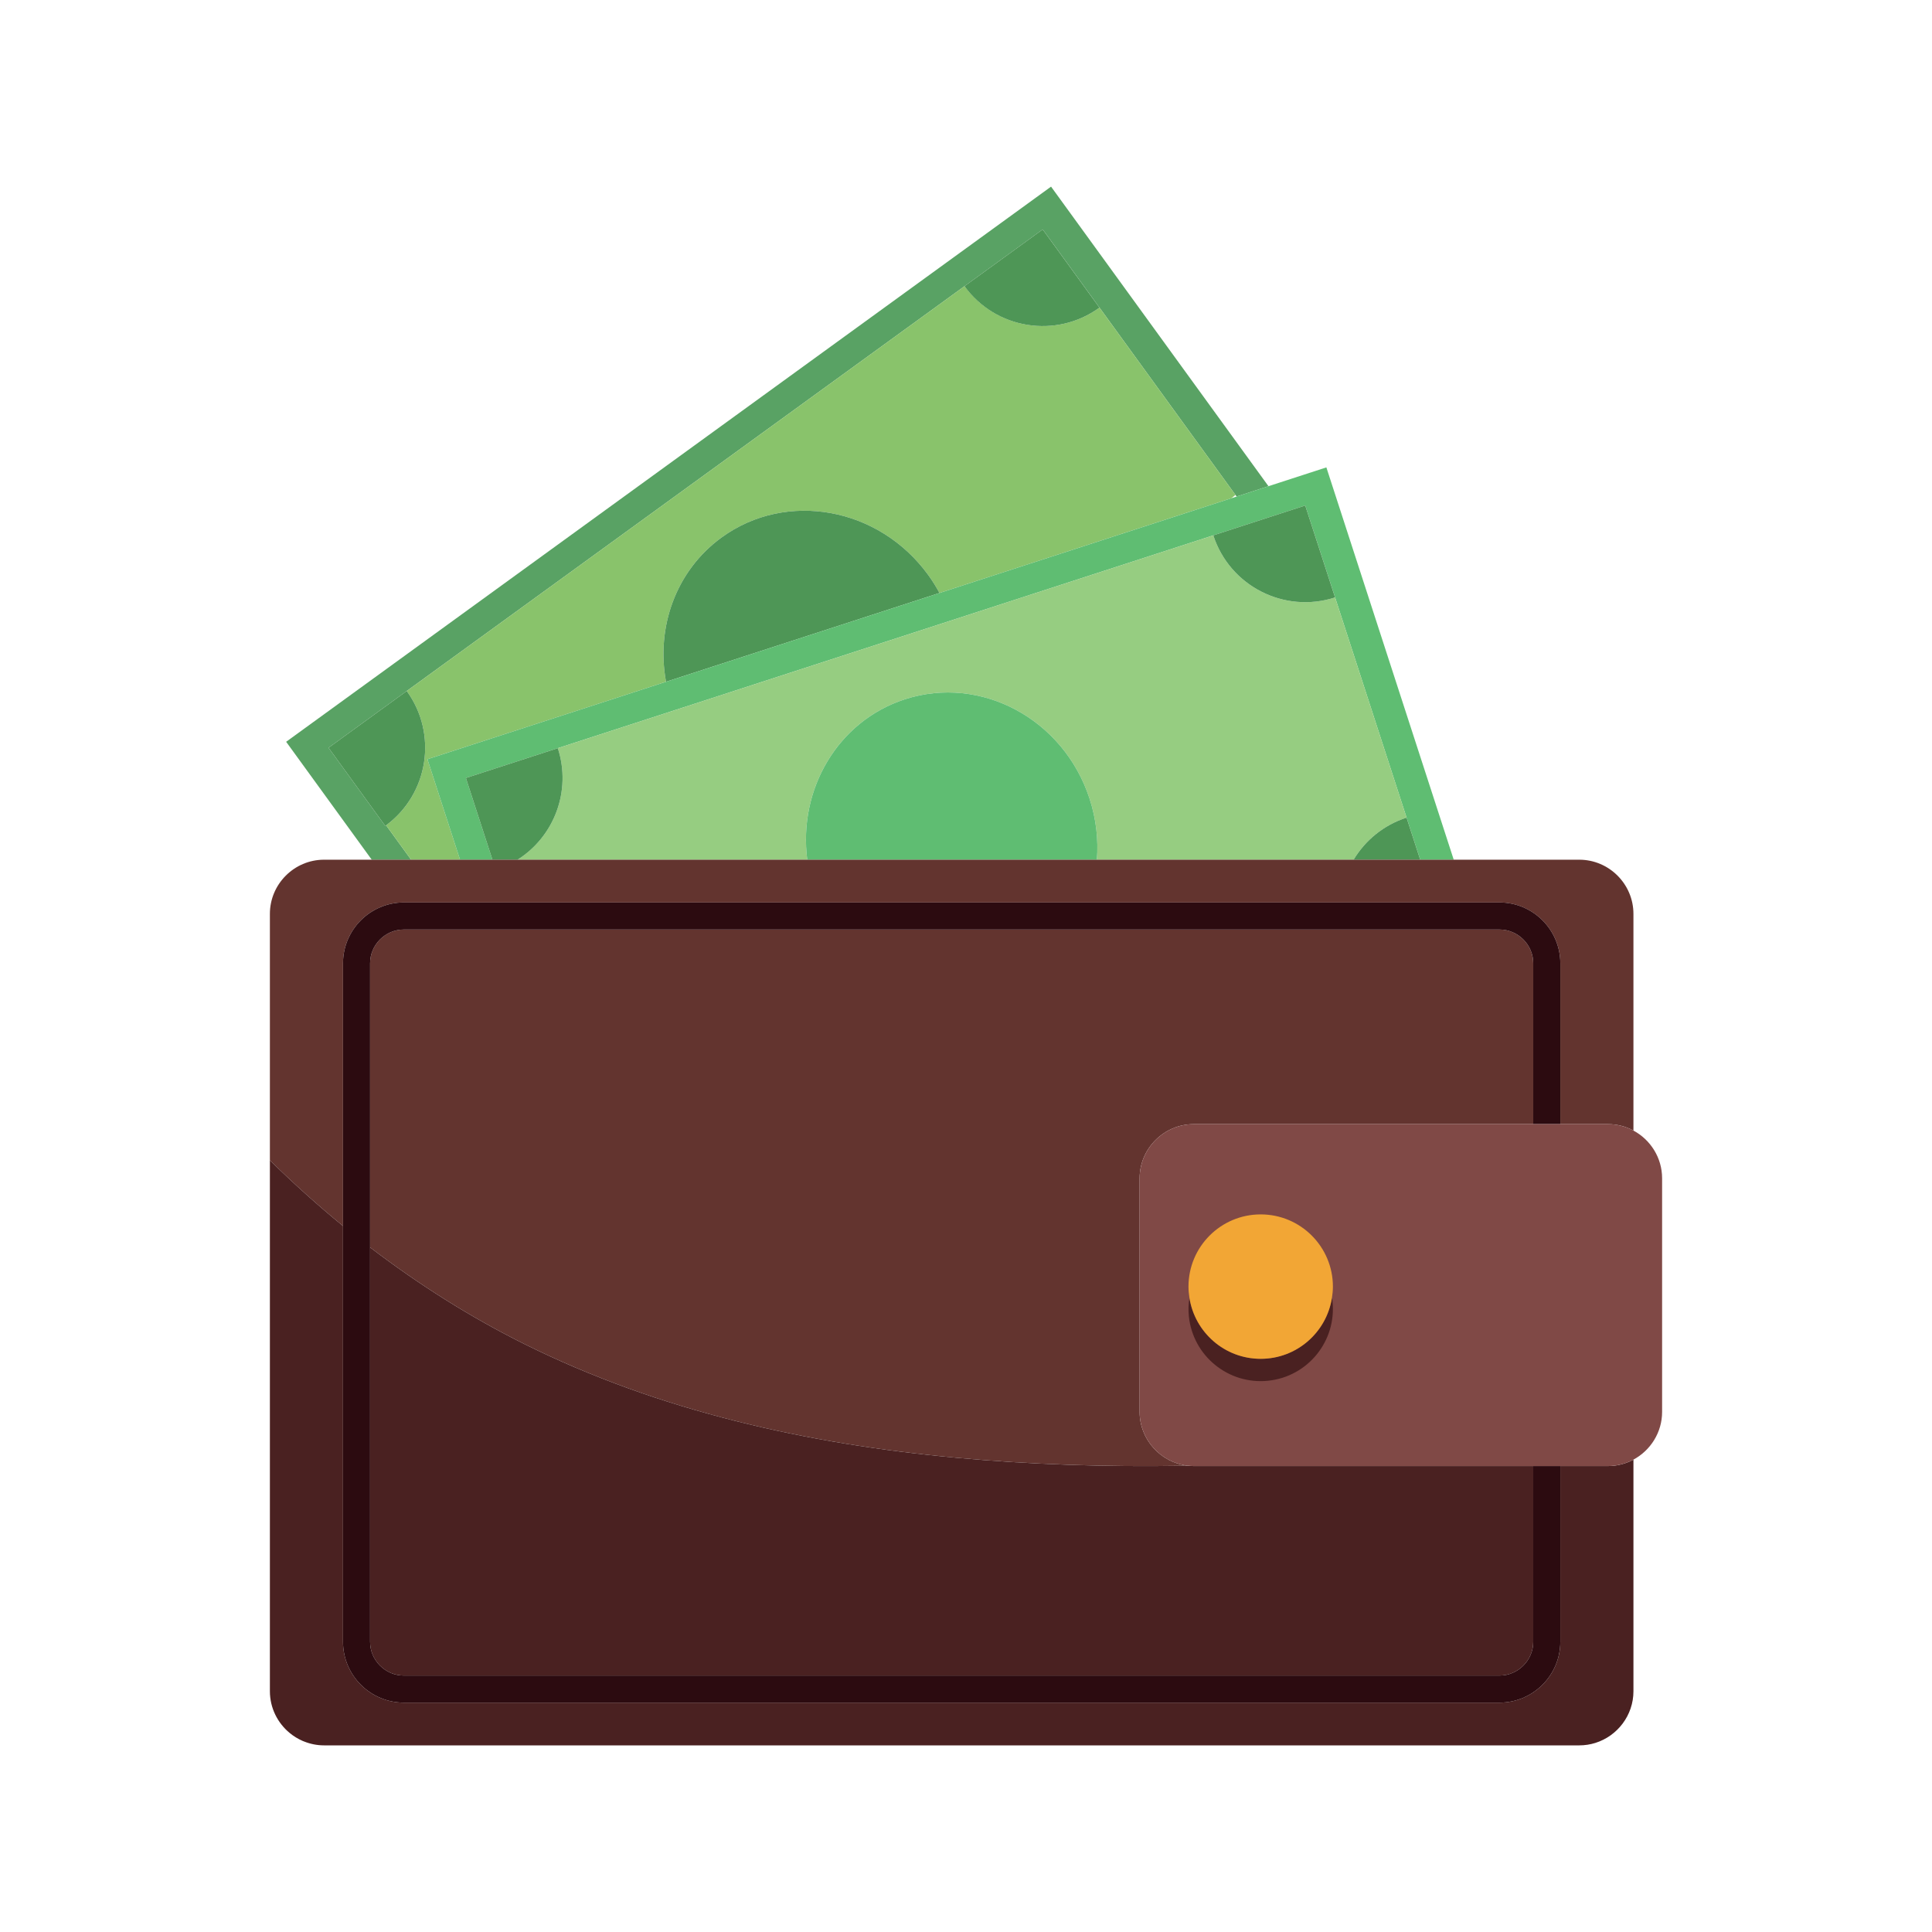
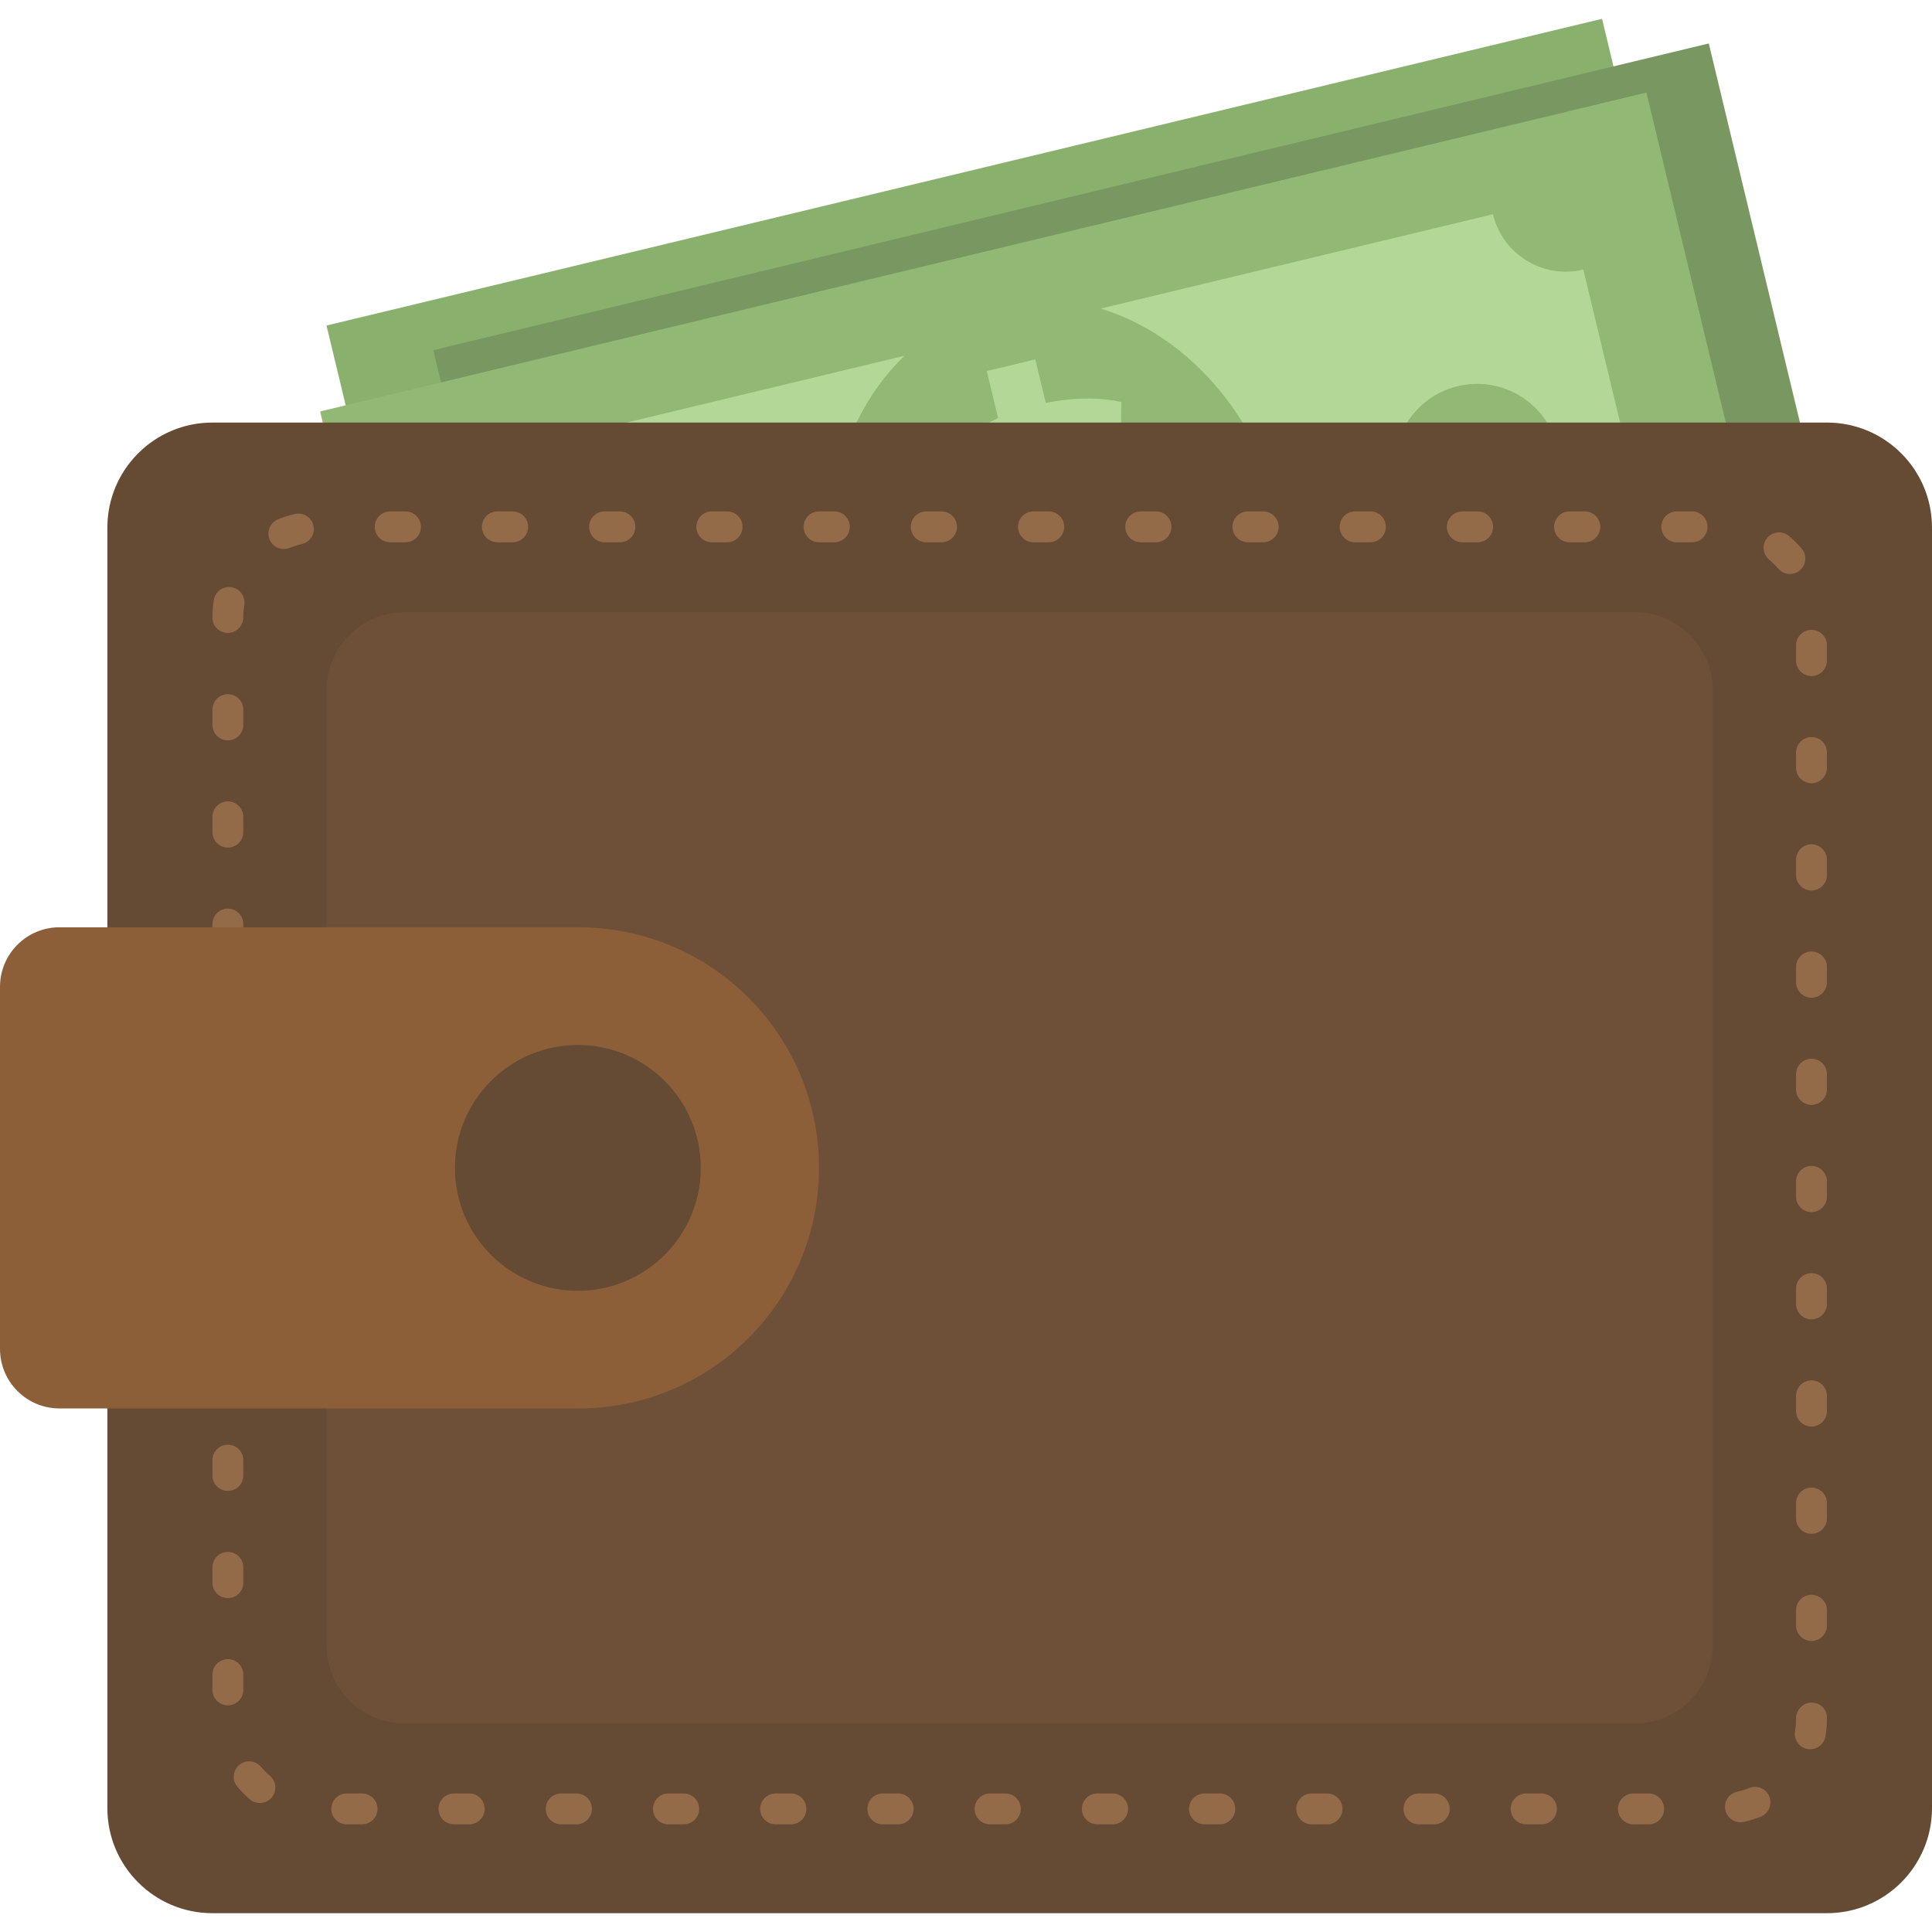
- <svg xmlns="http://www.w3.org/2000/svg" version="1.1" id="Capa_1" x="0px" y="0px" viewBox="0 0 425.197 425.198" style="enable-background:new 0 0 425.197 425.198;" xml:space="preserve">
-   <path style="fill:#59A264;" d="M84.98,181.634c-0.063,0.047-0.118,0.101-0.182,0.147l-12.492-17.212l17.212-12.493L229.487,50.489  l42.668,58.789l7.012-2.276l-47.849-65.928L62.976,163.254l18.836,25.952h8.663L84.98,181.634z" />
-   <path style="fill:#89C36B;" d="M241.835,67.502c-0.002,0.001-0.004,0.003-0.007,0.004l0.145,0.2  c-9.412,6.831-22.533,4.816-29.489-4.452c-0.093-0.071-0.181-0.15-0.256-0.239l-122.71,89.061c6.853,9.443,4.806,22.62-4.538,29.558  l5.496,7.572h10.772l-7.179-22.113l52.514-17.048c-2.215-11.954,2.12-24.421,12.253-31.776c14.268-10.355,34.615-6.653,45.446,8.271  c0.931,1.284,1.755,2.61,2.486,3.966l64.258-20.861c0.291-0.235,0.568-0.482,0.875-0.705l0.247,0.341l0.008-0.003L241.835,67.502z" />
-   <path style="fill:#4E9656;" d="M158.835,118.269c-10.133,7.354-14.467,19.822-12.253,31.776l60.185-19.539  c-0.731-1.356-1.555-2.683-2.486-3.966C193.45,111.616,173.103,107.913,158.835,118.269z" />
-   <path style="fill:#4E9656;" d="M89.518,152.076l-17.212,12.493l12.492,17.212c0.064-0.046,0.119-0.1,0.182-0.147  C94.324,174.696,96.371,161.519,89.518,152.076z" />
-   <path style="fill:#4E9656;" d="M241.973,67.706L229.48,50.493l-17.212,12.493C219.167,72.492,232.467,74.605,241.973,67.706z" />
-   <polygon style="fill:#5FBD72;" points="272.147,109.28 271.026,109.645 206.767,130.506 146.583,150.044 94.069,167.093   101.248,189.206 108.374,189.206 102.536,171.224 102.758,171.152 267.026,117.823 267.026,117.823 287.255,111.256   287.262,111.254 312.569,189.206 319.941,189.206 291.91,102.864 279.167,107.002 272.155,109.278 " />
-   <path style="fill:#96CD81;" d="M309.633,180.187c0.002-0.001,0.004-0.003,0.007-0.004l-15.931-49.07c-0.002,0-0.005,0-0.008,0.001  l0.121,0.372c-11.172,3.627-23.169-2.489-26.796-13.661L122.63,164.701v0l0.134-0.044c3.067,9.446-0.833,19.481-8.865,24.549h63.763  c-2.011-15.492,6.707-30.508,21.471-35.301c16.768-5.444,34.977,4.361,40.671,21.9c1.453,4.475,1.945,9.021,1.602,13.401h56.499  c2.549-4.238,6.575-7.614,11.648-9.261L309.633,180.187z" />
-   <path style="fill:#5FBD72;" d="M239.805,175.805c-5.694-17.539-23.903-27.343-40.671-21.9  c-14.764,4.793-23.482,19.809-21.471,35.301h63.744C241.75,184.826,241.258,180.28,239.805,175.805z" />
-   <path style="fill:#4E9656;" d="M122.765,164.657l-20.007,6.495l-0.222,0.072l5.838,17.982h5.527  C121.931,184.139,125.831,174.103,122.765,164.657z" />
-   <path style="fill:#4E9656;" d="M297.906,189.206h14.655l-3.007-9.261C304.481,181.592,300.455,184.968,297.906,189.206z" />
-   <path style="fill:#4E9656;" d="M293.822,131.485l-6.567-20.229l-20.229,6.567v0C270.653,128.995,282.65,135.112,293.822,131.485z" />
-   <path style="fill:#63342F;" d="M347.569,189.206H71.318c-6.556,0-11.919,5.364-11.919,11.92v54.339c0,0,0,0,0,0v-0.104  c5.135,5.054,10.507,9.886,16.09,14.456v-57.819c-0.001-3.683,1.512-7.043,3.929-9.455c2.412-2.417,5.772-3.93,9.456-3.929h241.14  c3.683-0.001,7.043,1.512,9.455,3.929c2.417,2.412,3.93,5.772,3.929,9.455v35.404h10.482c2.025,0,3.935,0.514,5.609,1.415v-47.69  C359.489,194.57,354.125,189.206,347.569,189.206z" />
-   <path style="fill:#63342F;" d="M335.254,206.756c-1.359-1.355-3.201-2.183-5.241-2.184H88.874c-2.04,0.001-3.882,0.828-5.241,2.184  c-1.355,1.359-2.183,3.201-2.184,5.241v62.524c10.694,8.173,22.097,15.382,34.069,21.329c29.617,14.712,62.265,21.954,95.041,24.98  c16.398,1.514,32.904,2.021,49.367,1.767c0.494-0.008,0.989-0.017,1.483-0.025c-5.939-0.663-10.599-5.732-10.599-11.841V259.32  c0-6.556,5.364-11.919,11.919-11.919h74.708v-35.404C337.437,209.958,336.61,208.115,335.254,206.756z" />
-   <path style="fill:#4A2121;" d="M210.559,320.831c-32.776-3.026-65.424-10.268-95.041-24.98  c-11.972-5.947-23.375-13.156-34.069-21.329v86.811c0.001,2.04,0.828,3.882,2.184,5.241c1.359,1.355,3.201,2.183,5.241,2.184h241.14  c2.04-0.001,3.882-0.828,5.241-2.184c1.355-1.359,2.183-3.201,2.184-5.241v-38.681H262.73c-0.447,0-0.887-0.03-1.321-0.078  c-0.494,0.008-0.989,0.017-1.483,0.025C243.463,322.852,226.957,322.345,210.559,320.831z" />
-   <path style="fill:#4A2121;" d="M343.398,322.652v38.681c0.001,3.683-1.512,7.043-3.929,9.455c-2.412,2.417-5.773,3.93-9.455,3.929  H88.874c-3.683,0.001-7.043-1.513-9.456-3.929c-2.416-2.412-3.93-5.772-3.929-9.455v-91.517c-5.583-4.57-10.955-9.402-16.09-14.456  v116.845c0,3.677,1.688,6.979,4.328,9.169c0.44,0.365,0.906,0.699,1.396,0.999c0.489,0.3,1.002,0.566,1.534,0.794  c0.08,0.034,0.164,0.061,0.246,0.094c1.369,0.551,2.857,0.863,4.417,0.863h276.251c1.229,0,2.417-0.189,3.535-0.538  c4.844-1.515,8.385-6.055,8.385-11.381v-50.968c-1.675,0.9-3.584,1.415-5.609,1.415H343.398z" />
-   <path style="fill:#2C0B10;" d="M339.469,202.542c-2.412-2.417-5.773-3.93-9.455-3.929H88.874c-3.683-0.001-7.043,1.512-9.456,3.929  c-2.416,2.412-3.93,5.772-3.929,9.455v57.819v91.517c-0.001,3.683,1.512,7.043,3.929,9.455c2.412,2.417,5.772,3.93,9.456,3.929  h241.14c3.683,0.001,7.043-1.513,9.455-3.929c2.417-2.412,3.93-5.772,3.929-9.455v-38.681h-5.96v38.681  c-0.001,2.04-0.828,3.882-2.184,5.241c-1.359,1.355-3.201,2.183-5.241,2.184H88.874c-2.04-0.001-3.882-0.828-5.241-2.184  c-1.355-1.359-2.183-3.201-2.184-5.241v-86.811v-62.524c0.001-2.04,0.828-3.882,2.184-5.241c1.359-1.355,3.201-2.183,5.241-2.184  h241.14c2.04,0.001,3.882,0.828,5.241,2.184c1.355,1.359,2.183,3.201,2.184,5.241v35.404h5.96v-35.404  C343.398,208.315,341.885,204.954,339.469,202.542z" />
-   <path style="fill:#804946;" d="M359.489,248.816c-1.675-0.901-3.584-1.415-5.609-1.415h-10.482h-5.96H262.73  c-6.556,0-11.919,5.364-11.919,11.919v51.412c0,6.109,4.659,11.178,10.599,11.841c0.434,0.048,0.874,0.078,1.321,0.078h74.708h5.96  h10.482c2.025,0,3.935-0.514,5.609-1.415c3.747-2.015,6.31-5.974,6.31-10.505V259.32  C365.799,254.79,363.235,250.831,359.489,248.816z" />
-   <path style="fill:#4A2121;" d="M293.137,285.622c-1.186,7.605-7.745,13.43-15.683,13.43c-7.943,0-14.506-5.834-15.685-13.447  c-0.208,1.33-0.268,2.703-0.122,4.105c0.907,8.73,8.72,15.072,17.45,14.165c8.73-0.907,15.072-8.72,14.165-17.45  C293.234,286.152,293.179,285.89,293.137,285.622z" />
-   <path style="fill:#F2A635;" d="M277.455,299.052c7.938,0,14.497-5.825,15.683-13.43c0.125-0.804,0.21-1.623,0.21-2.462  c0-8.777-7.116-15.893-15.893-15.893c-8.777,0-15.892,7.115-15.892,15.893c0,0.834,0.083,1.646,0.207,2.446  C262.948,293.218,269.511,299.052,277.455,299.052z" />
+ <svg xmlns="http://www.w3.org/2000/svg" version="1.1" id="Layer_1" viewBox="0 0 512 512" xml:space="preserve">
+   <rect x="101.036" y="43.338" transform="matrix(-0.9723 0.2338 -0.2338 -0.9723 571.5677 184.1881)" style="fill:#89B06C;" width="347.661" height="165.267" />
+   <rect x="129.33" y="49.869" transform="matrix(-0.9723 0.2338 -0.2338 -0.9723 628.8937 190.4559)" style="fill:#789761;" width="347.657" height="165.267" />
+   <rect x="99.922" y="64.406" transform="matrix(-0.9723 0.2338 -0.2338 -0.9723 588.7136 230.8773)" style="fill:#91B874;" width="361.5" height="171.853" />
+   <path style="fill:#B2D797;" d="M440.27,157.406l-20.67-85.966c-10.664,2.565-21.39-4.005-23.951-14.665l-259.923,62.502  c2.561,10.66-4.005,21.386-14.665,23.947l20.67,85.966c10.66-2.565,21.386,4.005,23.951,14.665l259.927-62.498  C423.04,170.696,429.609,159.971,440.27,157.406z" />
+   <ellipse transform="matrix(-0.2338 -0.9723 0.9723 -0.2338 200.1268 458.3586)" style="fill:#91B874;" cx="280.667" cy="150.325" rx="71.441" ry="60.326" />
+   <path style="fill:#B2D797;" d="M286.582,205.488l-2.994-12.46c-8.881,1.718-17.97,1.411-23.648-0.274l0.241-16.289  c6.234,1.694,14.632,2.589,23.157,0.54c7.474-1.796,11.896-5.911,10.632-11.159c-1.194-4.982-6.148-7.118-16.641-8.067  c-15.168-1.346-26.315-5.6-29.371-18.322c-2.773-11.536,3.178-22.54,16.547-28.668l-2.994-12.456l12.853-3.093l2.773,11.536  c8.877-1.718,15.217-1.297,20.049-0.245l-0.241,15.741c-3.755-0.622-10.509-2.189-19.954,0.082  c-8.521,2.049-10.394,6.39-9.511,10.059c1.039,4.328,6.292,5.977,18.449,7.49c16.927,1.759,24.953,7.453,27.788,19.255  c2.806,11.675-3.056,23.62-17.504,29.874l3.215,13.372L286.582,205.488z" />
+   <g>
+     <circle style="fill:#91B874;" cx="169.879" cy="176.963" r="21.926" />
+     <circle style="fill:#91B874;" cx="391.439" cy="123.661" r="21.926" />
+   </g>
+   <path style="fill:#654A34;" d="M512,479.172c0,15.377-12.464,27.841-27.837,27.841H56.292c-15.373,0-27.837-12.464-27.837-27.841  V139.824c0-15.377,12.464-27.841,27.837-27.841h427.871c15.373,0,27.837,12.464,27.837,27.841V479.172z" />
+   <g style="opacity:0.2;">
+     <path style="fill:#936B49;" d="M453.924,436.003c0,11.462-9.294,20.752-20.756,20.752H107.287c-11.462,0-20.756-9.29-20.756-20.752   V182.989c0-11.462,9.294-20.752,20.756-20.752h325.881c11.462,0,20.756,9.29,20.756,20.752V436.003z" />
+   </g>
+   <path style="fill:#936B49;" d="M436.919,483.467h-4.058c-2.258,0-4.091-1.829-4.091-4.091c0-2.262,1.833-4.091,4.091-4.091h4.058  c2.258,0,4.091,1.829,4.091,4.091C441.01,481.638,439.177,483.467,436.919,483.467z M408.505,483.467h-4.062  c-2.258,0-4.091-1.829-4.091-4.091c0-2.262,1.833-4.091,4.091-4.091h4.062c2.258,0,4.091,1.829,4.091,4.091  C412.596,481.638,410.763,483.467,408.505,483.467z M380.091,483.467h-4.058c-2.258,0-4.091-1.829-4.091-4.091  c0-2.262,1.833-4.091,4.091-4.091h4.058c2.258,0,4.091,1.829,4.091,4.091C384.182,481.638,382.349,483.467,380.091,483.467z   M351.677,483.467h-4.062c-2.258,0-4.091-1.829-4.091-4.091c0-2.262,1.833-4.091,4.091-4.091h4.062c2.258,0,4.091,1.829,4.091,4.091  C355.768,481.638,353.935,483.467,351.677,483.467z M323.259,483.467h-4.058c-2.258,0-4.091-1.829-4.091-4.091  c0-2.262,1.833-4.091,4.091-4.091h4.058c2.258,0,4.091,1.829,4.091,4.091C327.35,481.638,325.521,483.467,323.259,483.467z   M294.849,483.467h-4.058c-2.258,0-4.091-1.829-4.091-4.091c0-2.262,1.833-4.091,4.091-4.091h4.058c2.258,0,4.091,1.829,4.091,4.091  C298.94,481.638,297.107,483.467,294.849,483.467z M266.431,483.467h-4.058c-2.258,0-4.091-1.829-4.091-4.091  c0-2.262,1.833-4.091,4.091-4.091h4.058c2.258,0,4.091,1.829,4.091,4.091C270.522,481.638,268.693,483.467,266.431,483.467z   M238.021,483.467h-4.058c-2.258,0-4.091-1.829-4.091-4.091c0-2.262,1.833-4.091,4.091-4.091h4.058c2.258,0,4.091,1.829,4.091,4.091  C242.112,481.638,240.279,483.467,238.021,483.467z M209.603,483.467h-4.058c-2.258,0-4.091-1.829-4.091-4.091  c0-2.262,1.833-4.091,4.091-4.091h4.058c2.258,0,4.091,1.829,4.091,4.091C213.694,481.638,211.865,483.467,209.603,483.467z   M181.189,483.467h-4.058c-2.258,0-4.091-1.829-4.091-4.091c0-2.262,1.833-4.091,4.091-4.091h4.058c2.258,0,4.091,1.829,4.091,4.091  C185.28,481.638,183.451,483.467,181.189,483.467z M152.775,483.467h-4.058c-2.258,0-4.091-1.829-4.091-4.091  c0-2.262,1.833-4.091,4.091-4.091h4.058c2.258,0,4.091,1.829,4.091,4.091C156.866,481.638,155.033,483.467,152.775,483.467z   M124.361,483.467h-4.058c-2.258,0-4.091-1.829-4.091-4.091c0-2.262,1.833-4.091,4.091-4.091h4.058c2.258,0,4.091,1.829,4.091,4.091  C128.452,481.638,126.623,483.467,124.361,483.467z M95.947,483.467h-4.058c-2.258,0-4.091-1.829-4.091-4.091  c0-2.262,1.833-4.091,4.091-4.091h4.058c2.258,0,4.091,1.829,4.091,4.091C100.038,481.638,98.205,483.467,95.947,483.467z   M461.226,482.919c-1.886,0-3.579-1.309-3.997-3.232c-0.474-2.205,0.929-4.381,3.138-4.86c1.08-0.233,2.156-0.565,3.199-0.986  c2.094-0.851,4.479,0.16,5.326,2.254c0.851,2.099-0.164,4.483-2.254,5.33c-1.477,0.597-3.007,1.072-4.549,1.403  C461.803,482.89,461.513,482.919,461.226,482.919z M68.883,477.818c-0.937,0-1.874-0.319-2.643-0.969  c-1.211-1.023-2.336-2.152-3.346-3.354c-1.452-1.726-1.231-4.308,0.495-5.76c1.726-1.456,4.308-1.239,5.764,0.495  c0.716,0.847,1.518,1.649,2.377,2.381c1.722,1.456,1.939,4.038,0.479,5.764C71.199,477.327,70.045,477.818,68.883,477.818z   M479.728,463.566c-0.225,0-0.454-0.02-0.683-0.057c-2.225-0.376-3.731-2.487-3.35-4.712c0.184-1.109,0.278-2.238,0.278-3.363  c0-2.262,1.833-4.23,4.091-4.23c2.258,0,4.091,1.685,4.091,3.947v0.282c0,1.583-0.131,3.17-0.397,4.721  C483.422,462.154,481.692,463.566,479.728,463.566z M60.391,451.936c-2.258,0-4.091-1.829-4.091-4.091v-4.058  c0-2.262,1.833-4.091,4.091-4.091s4.091,1.829,4.091,4.091v4.058C64.482,450.103,62.649,451.936,60.391,451.936z M480.064,434.886  c-2.258,0-4.091-1.829-4.091-4.091v-4.058c0-2.262,1.833-4.091,4.091-4.091c2.258,0,4.091,1.829,4.091,4.091v4.058  C484.155,433.053,482.322,434.886,480.064,434.886z M60.391,423.518c-2.258,0-4.091-1.829-4.091-4.091v-4.058  c0-2.262,1.833-4.091,4.091-4.091s4.091,1.829,4.091,4.091v4.058C64.482,421.689,62.649,423.518,60.391,423.518z M480.064,406.468  c-2.258,0-4.091-1.829-4.091-4.091v-4.058c0-2.262,1.833-4.091,4.091-4.091c2.258,0,4.091,1.829,4.091,4.091v4.058  C484.155,404.639,482.322,406.468,480.064,406.468z M60.391,395.108c-2.258,0-4.091-1.829-4.091-4.091v-4.058  c0-2.262,1.833-4.091,4.091-4.091s4.091,1.829,4.091,4.091v4.058C64.482,393.279,62.649,395.108,60.391,395.108z M480.064,378.058  c-2.258,0-4.091-1.829-4.091-4.091v-4.058c0-2.262,1.833-4.091,4.091-4.091c2.258,0,4.091,1.829,4.091,4.091v4.058  C484.155,376.229,482.322,378.058,480.064,378.058z M60.391,366.694c-2.258,0-4.091-1.829-4.091-4.091v-4.058  c0-2.262,1.833-4.091,4.091-4.091s4.091,1.829,4.091,4.091v4.058C64.482,364.861,62.649,366.694,60.391,366.694z M480.064,349.644  c-2.258,0-4.091-1.829-4.091-4.091v-4.062c0-2.262,1.833-4.091,4.091-4.091c2.258,0,4.091,1.829,4.091,4.091v4.058  C484.155,347.811,482.322,349.644,480.064,349.644z M60.391,338.276c-2.258,0-4.091-1.829-4.091-4.091v-4.058  c0-2.262,1.833-4.091,4.091-4.091s4.091,1.829,4.091,4.091v4.058C64.482,336.447,62.649,338.276,60.391,338.276z M480.064,321.226  c-2.258,0-4.091-1.829-4.091-4.091v-4.058c0-2.262,1.833-4.091,4.091-4.091c2.258,0,4.091,1.829,4.091,4.091v4.058  C484.155,319.397,482.322,321.226,480.064,321.226z M60.391,309.862c-2.258,0-4.091-1.829-4.091-4.091v-4.058  c0-2.262,1.833-4.091,4.091-4.091s4.091,1.829,4.091,4.091v4.058C64.482,308.033,62.649,309.862,60.391,309.862z M480.064,292.812  c-2.258,0-4.091-1.829-4.091-4.091v-4.058c0-2.262,1.833-4.091,4.091-4.091c2.258,0,4.091,1.829,4.091,4.091v4.058  C484.155,290.983,482.322,292.812,480.064,292.812z M60.391,281.452c-2.258,0-4.091-1.829-4.091-4.091v-4.058  c0-2.262,1.833-4.091,4.091-4.091s4.091,1.829,4.091,4.091v4.058C64.482,279.619,62.649,281.452,60.391,281.452z M480.064,264.402  c-2.258,0-4.091-1.829-4.091-4.091v-4.058c0-2.262,1.833-4.091,4.091-4.091c2.258,0,4.091,1.829,4.091,4.091v4.058  C484.155,262.573,482.322,264.402,480.064,264.402z M60.391,253.034c-2.258,0-4.091-1.829-4.091-4.091v-4.058  c0-2.262,1.833-4.091,4.091-4.091s4.091,1.829,4.091,4.091v4.058C64.482,251.205,62.649,253.034,60.391,253.034z M480.064,235.984  c-2.258,0-4.091-1.829-4.091-4.091v-4.058c0-2.262,1.833-4.091,4.091-4.091c2.258,0,4.091,1.829,4.091,4.091v4.058  C484.155,234.155,482.322,235.984,480.064,235.984z M60.391,224.62c-2.258,0-4.091-1.829-4.091-4.091v-4.058  c0-2.262,1.833-4.091,4.091-4.091s4.091,1.829,4.091,4.091v4.058C64.482,222.791,62.649,224.62,60.391,224.62z M480.064,207.57  c-2.258,0-4.091-1.829-4.091-4.091v-4.058c0-2.262,1.833-4.091,4.091-4.091c2.258,0,4.091,1.829,4.091,4.091v4.058  C484.155,205.741,482.322,207.57,480.064,207.57z M60.391,196.206c-2.258,0-4.091-1.829-4.091-4.091v-4.058  c0-2.262,1.833-4.091,4.091-4.091s4.091,1.829,4.091,4.091v4.058C64.482,194.377,62.649,196.206,60.391,196.206z M480.064,179.16  c-2.258,0-4.091-1.829-4.091-4.091v-4.062c0-2.262,1.833-4.091,4.091-4.091c2.258,0,4.091,1.829,4.091,4.091v4.062  C484.155,177.331,482.322,179.16,480.064,179.16z M60.391,167.726c-2.258,0-4.091-1.763-4.091-4.021v-0.139  c0-1.53,0.123-3.064,0.368-4.561c0.364-2.229,2.45-3.743,4.696-3.379c2.229,0.368,3.743,2.471,3.375,4.696  c-0.172,1.064-0.262,2.152-0.262,3.244C64.482,165.824,62.649,167.726,60.391,167.726z M474.345,152.12  c-1.158,0-2.307-0.487-3.117-1.44c-0.724-0.851-1.526-1.644-2.385-2.364c-1.734-1.448-1.968-4.025-0.52-5.76  c1.448-1.743,4.025-1.964,5.76-0.52c1.215,1.015,2.352,2.135,3.375,3.338c1.464,1.722,1.256,4.303-0.466,5.768  C476.223,151.797,475.282,152.12,474.345,152.12z M75.22,145.506c-1.608,0-3.133-0.953-3.784-2.532  c-0.863-2.09,0.135-4.479,2.221-5.342c1.477-0.605,3.003-1.092,4.541-1.432c2.205-0.466,4.389,0.908,4.88,3.109  c0.487,2.209-0.904,4.389-3.109,4.88c-1.076,0.241-2.152,0.577-3.191,1.006C76.267,145.408,75.739,145.506,75.22,145.506z   M448.422,143.71h-4.062c-2.258,0-4.091-1.829-4.091-4.091c0-2.262,1.833-4.091,4.091-4.091h4.062c2.258,0,4.091,1.829,4.091,4.091  C452.513,141.881,450.68,143.71,448.422,143.71z M420.008,143.71h-4.058c-2.258,0-4.091-1.829-4.091-4.091  c0-2.262,1.833-4.091,4.091-4.091h4.058c2.258,0,4.091,1.829,4.091,4.091C424.099,141.881,422.266,143.71,420.008,143.71z   M391.594,143.71h-4.062c-2.258,0-4.091-1.829-4.091-4.091c0-2.262,1.833-4.091,4.091-4.091h4.062c2.258,0,4.091,1.829,4.091,4.091  C395.685,141.881,393.852,143.71,391.594,143.71z M363.18,143.71h-4.058c-2.258,0-4.091-1.829-4.091-4.091  c0-2.262,1.833-4.091,4.091-4.091h4.058c2.258,0,4.091,1.829,4.091,4.091C367.271,141.881,365.438,143.71,363.18,143.71z   M334.766,143.71h-4.058c-2.258,0-4.091-1.829-4.091-4.091c0-2.262,1.833-4.091,4.091-4.091h4.058c2.258,0,4.091,1.829,4.091,4.091  C338.857,141.881,337.024,143.71,334.766,143.71z M306.352,143.71h-4.058c-2.258,0-4.091-1.829-4.091-4.091  c0-2.262,1.833-4.091,4.091-4.091h4.058c2.258,0,4.091,1.829,4.091,4.091C310.443,141.881,308.61,143.71,306.352,143.71z   M277.938,143.71h-4.058c-2.258,0-4.091-1.829-4.091-4.091c0-2.262,1.833-4.091,4.091-4.091h4.058c2.258,0,4.091,1.829,4.091,4.091  C282.029,141.881,280.196,143.71,277.938,143.71z M249.524,143.71h-4.058c-2.258,0-4.091-1.829-4.091-4.091  c0-2.262,1.833-4.091,4.091-4.091h4.058c2.258,0,4.091,1.829,4.091,4.091C253.615,141.881,251.782,143.71,249.524,143.71z   M221.11,143.71h-4.058c-2.258,0-4.091-1.829-4.091-4.091c0-2.262,1.833-4.091,4.091-4.091h4.058c2.258,0,4.091,1.829,4.091,4.091  C225.201,141.881,223.368,143.71,221.11,143.71z M192.692,143.71h-4.058c-2.258,0-4.091-1.829-4.091-4.091  c0-2.262,1.833-4.091,4.091-4.091h4.058c2.258,0,4.091,1.829,4.091,4.091C196.783,141.881,194.954,143.71,192.692,143.71z   M164.282,143.71h-4.058c-2.258,0-4.091-1.829-4.091-4.091c0-2.262,1.833-4.091,4.091-4.091h4.058c2.258,0,4.091,1.829,4.091,4.091  C168.373,141.881,166.541,143.71,164.282,143.71z M135.864,143.71h-4.058c-2.258,0-4.091-1.829-4.091-4.091  c0-2.262,1.833-4.091,4.091-4.091h4.058c2.258,0,4.091,1.829,4.091,4.091C139.955,141.881,138.127,143.71,135.864,143.71z   M107.454,143.71h-4.058c-2.258,0-4.091-1.829-4.091-4.091c0-2.262,1.833-4.091,4.091-4.091h4.058c2.258,0,4.091,1.829,4.091,4.091  C111.545,141.881,109.713,143.71,107.454,143.71z" />
+   <path style="fill:#8D5F39;" d="M153.287,245.74H15.774C7.065,245.74,0,252.805,0,261.518v95.96c0,8.713,7.065,15.774,15.774,15.774  h137.513c35.213,0,63.754-28.545,63.754-63.754S188.499,245.74,153.287,245.74z" />
+   <circle style="fill:#654A34;" cx="153.139" cy="309.502" r="32.574" />
</svg>
